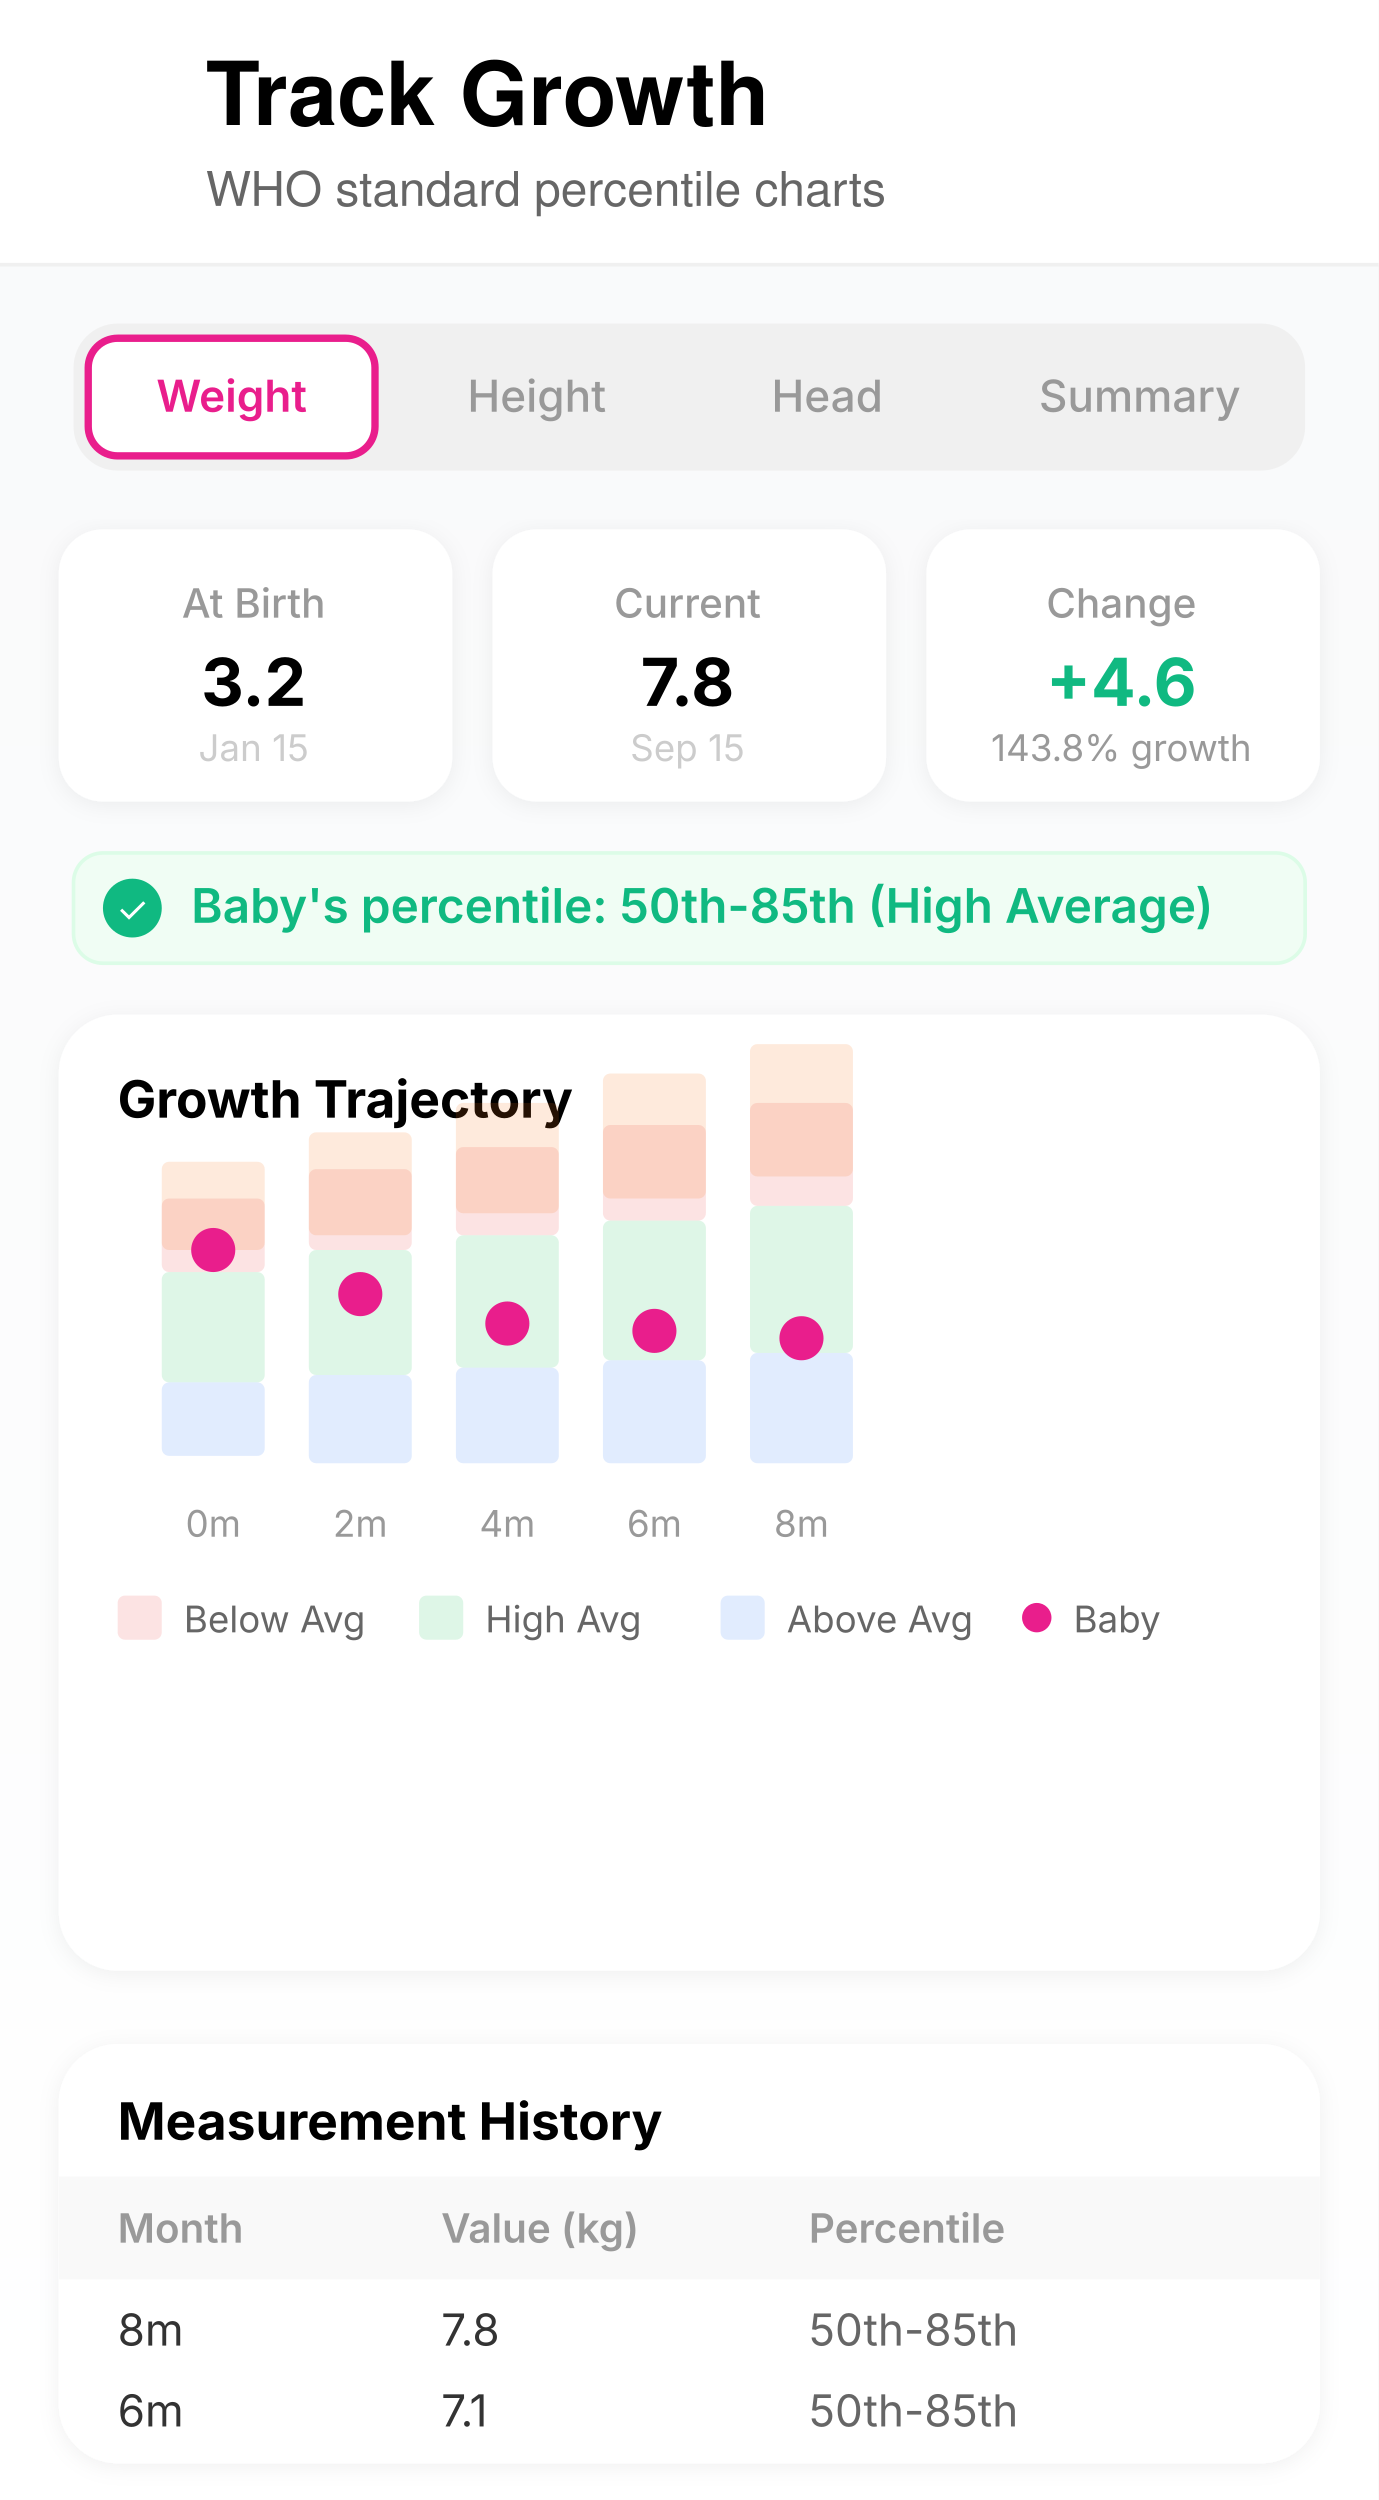
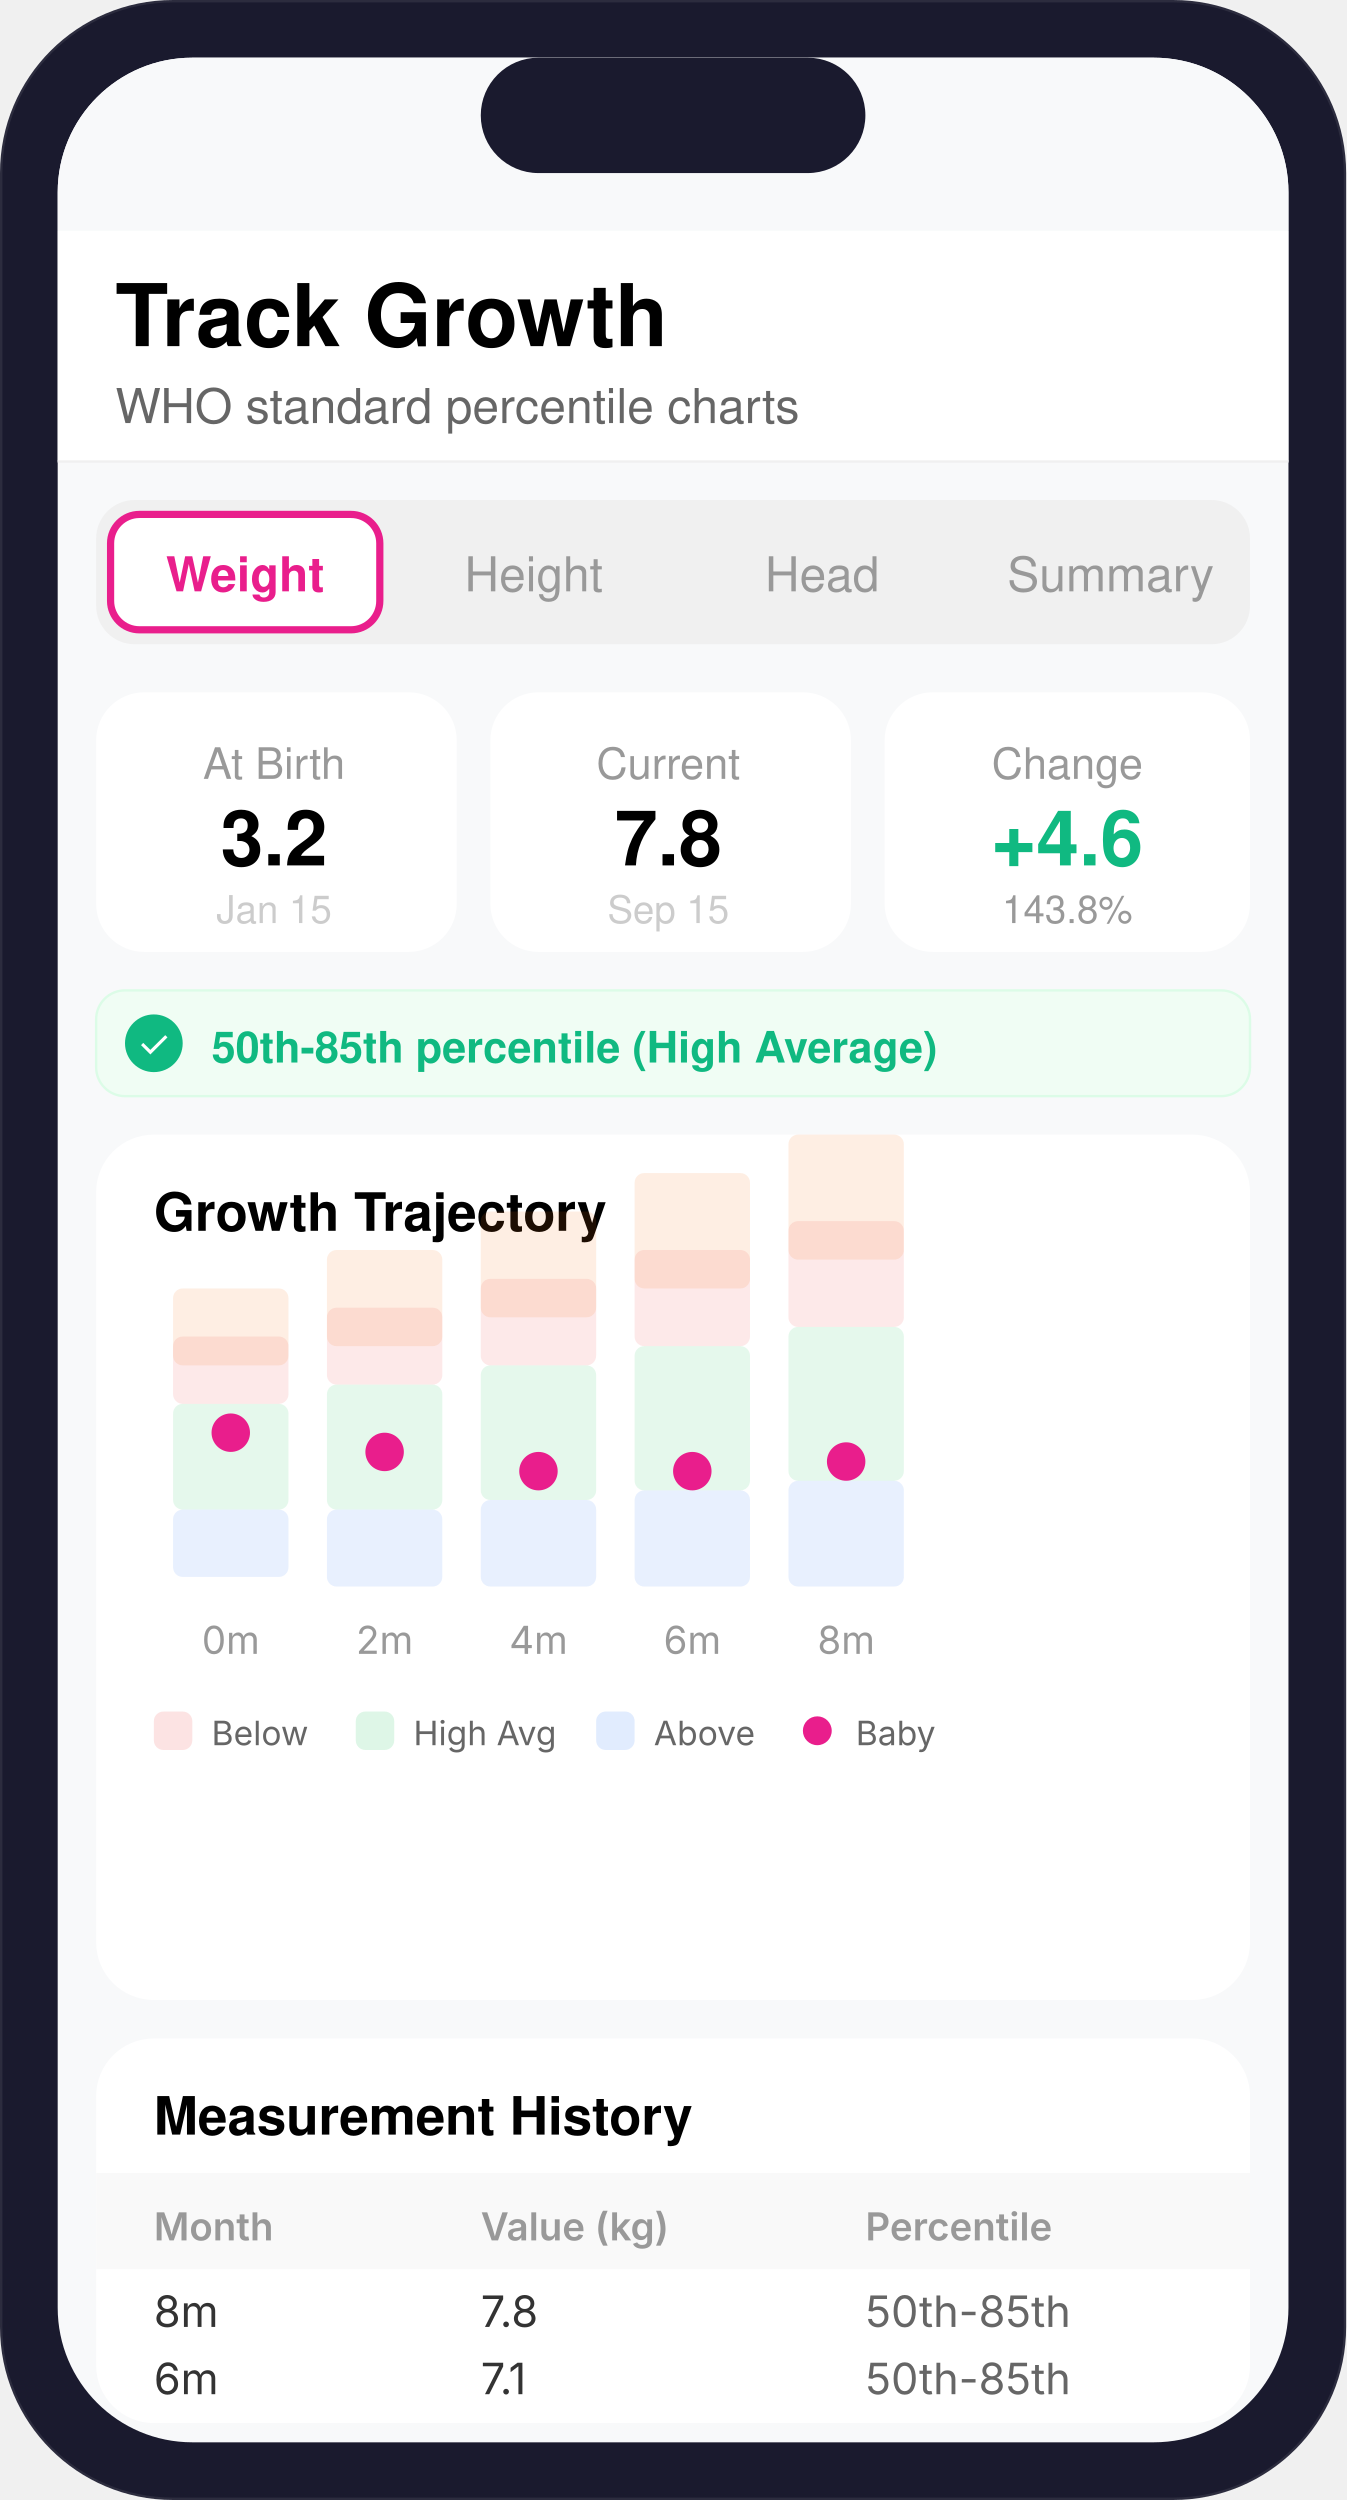
- <svg xmlns="http://www.w3.org/2000/svg" viewBox="0 0 375 680" width="375" height="680">
+ <svg xmlns="http://www.w3.org/2000/svg" viewBox="0 0 280 520" width="280" height="520">
  <defs>
-     <linearGradient id="bgGrad" x1="0" y1="0" x2="0" y2="1">
-       <stop offset="0%" stop-color="#F8F9FA" />
-       <stop offset="100%" stop-color="#FFFFFF" />
-     </linearGradient>
-     <filter id="shadow1" x="-5%" y="-5%" width="110%" height="115%">
-       <feDropShadow dx="0" dy="1" stdDeviation="3" flood-color="#000" flood-opacity="0.06" />
-     </filter>
+     <clipPath id="sc6">
+       <rect x="12" y="12" width="256" height="496" rx="28" />
+     </clipPath>
  </defs>
-   <rect width="375" height="680" fill="url(#bgGrad)" />
-   <rect x="0" y="0" width="375" height="72" fill="white" />
-   <line x1="0" y1="72" x2="375" y2="72" stroke="#F0F0F0" stroke-width="1" />
-   <text x="56" y="34" font-family="-apple-system, SF Pro Display, Helvetica" font-size="24" font-weight="700" fill="#000">Track Growth</text>
-   <text x="56" y="56" font-family="-apple-system, SF Pro Text, Helvetica" font-size="13" font-weight="500" fill="#666">WHO standard percentile charts</text>
-   <rect x="20" y="88" width="335" height="40" rx="12" fill="#F0F0F0" />
-   <rect x="24" y="92" width="78" height="32" rx="8" fill="white" stroke="#E91E8C" stroke-width="2" />
-   <text x="63" y="112" font-family="-apple-system" font-size="12" font-weight="600" fill="#E91E8C" text-anchor="middle">Weight</text>
-   <text x="146" y="112" font-family="-apple-system" font-size="12" font-weight="500" fill="#999" text-anchor="middle">Height</text>
-   <text x="225" y="112" font-family="-apple-system" font-size="12" font-weight="500" fill="#999" text-anchor="middle">Head</text>
-   <text x="310" y="112" font-family="-apple-system" font-size="12" font-weight="500" fill="#999" text-anchor="middle">Summary</text>
-   <rect x="16" y="144" width="107" height="74" rx="12" fill="white" filter="url(#shadow1)" />
-   <text x="69" y="168" font-family="-apple-system" font-size="11" font-weight="500" fill="#999" text-anchor="middle">At Birth</text>
-   <text x="69" y="192" font-family="-apple-system, SF Pro Display" font-size="18" font-weight="700" fill="#000" text-anchor="middle">3.2</text>
-   <text x="69" y="207" font-family="-apple-system" font-size="10" fill="#CCC" text-anchor="middle">Jan 15</text>
-   <rect x="134" y="144" width="107" height="74" rx="12" fill="white" filter="url(#shadow1)" />
-   <text x="187" y="168" font-family="-apple-system" font-size="11" font-weight="500" fill="#999" text-anchor="middle">Current</text>
-   <text x="187" y="192" font-family="-apple-system, SF Pro Display" font-size="18" font-weight="700" fill="#000" text-anchor="middle">7.8</text>
-   <text x="187" y="207" font-family="-apple-system" font-size="10" fill="#CCC" text-anchor="middle">Sep 15</text>
-   <rect x="252" y="144" width="107" height="74" rx="12" fill="white" filter="url(#shadow1)" />
-   <text x="305" y="168" font-family="-apple-system" font-size="11" font-weight="500" fill="#999" text-anchor="middle">Change</text>
-   <text x="305" y="192" font-family="-apple-system, SF Pro Display" font-size="18" font-weight="700" fill="#10B981" text-anchor="middle">+4.6</text>
-   <text x="305" y="207" font-family="-apple-system" font-size="10" fill="#999" text-anchor="middle">143.8% growth</text>
-   <rect x="20" y="232" width="335" height="30" rx="8" fill="#F0FDF4" stroke="#DCFCE7" stroke-width="1" />
-   <circle cx="36" cy="247" r="8" fill="#10B981" />
-   <text x="36" y="251" font-family="-apple-system" font-size="10" fill="white" text-anchor="middle">✓</text>
-   <text x="52" y="251" font-family="-apple-system, SF Pro Text" font-size="13" font-weight="600" fill="#10B981">Baby's percentile: 50th-85th (High Average)</text>
-   <rect x="16" y="276" width="343" height="260" rx="16" fill="white" filter="url(#shadow1)" />
-   <text x="32" y="304" font-family="-apple-system, SF Pro Text" font-size="14" font-weight="700" fill="#000">Growth Trajectory</text>
-   <rect x="44" y="326" width="28" height="20" rx="2" fill="rgba(239,68,68,0.15)" />
-   <rect x="44" y="316" width="28" height="24" rx="2" fill="rgba(249,115,22,0.15)" />
-   <rect x="44" y="346" width="28" height="30" rx="2" fill="rgba(34,197,94,0.15)" />
-   <rect x="44" y="376" width="28" height="20" rx="2" fill="rgba(59,130,246,0.15)" />
-   <circle cx="58" cy="340" r="6" fill="#E91E8C" />
-   <rect x="84" y="318" width="28" height="22" rx="2" fill="rgba(239,68,68,0.15)" />
-   <rect x="84" y="308" width="28" height="28" rx="2" fill="rgba(249,115,22,0.15)" />
-   <rect x="84" y="340" width="28" height="34" rx="2" fill="rgba(34,197,94,0.15)" />
-   <rect x="84" y="374" width="28" height="24" rx="2" fill="rgba(59,130,246,0.15)" />
-   <circle cx="98" cy="352" r="6" fill="#E91E8C" />
-   <rect x="124" y="312" width="28" height="24" rx="2" fill="rgba(239,68,68,0.15)" />
-   <rect x="124" y="300" width="28" height="30" rx="2" fill="rgba(249,115,22,0.15)" />
-   <rect x="124" y="336" width="28" height="36" rx="2" fill="rgba(34,197,94,0.15)" />
-   <rect x="124" y="372" width="28" height="26" rx="2" fill="rgba(59,130,246,0.15)" />
-   <circle cx="138" cy="360" r="6" fill="#E91E8C" />
-   <rect x="164" y="306" width="28" height="26" rx="2" fill="rgba(239,68,68,0.15)" />
-   <rect x="164" y="292" width="28" height="34" rx="2" fill="rgba(249,115,22,0.15)" />
-   <rect x="164" y="332" width="28" height="38" rx="2" fill="rgba(34,197,94,0.15)" />
-   <rect x="164" y="370" width="28" height="28" rx="2" fill="rgba(59,130,246,0.15)" />
-   <circle cx="178" cy="362" r="6" fill="#E91E8C" />
-   <rect x="204" y="300" width="28" height="28" rx="2" fill="rgba(239,68,68,0.15)" />
-   <rect x="204" y="284" width="28" height="36" rx="2" fill="rgba(249,115,22,0.15)" />
-   <rect x="204" y="328" width="28" height="40" rx="2" fill="rgba(34,197,94,0.15)" />
-   <rect x="204" y="368" width="28" height="30" rx="2" fill="rgba(59,130,246,0.15)" />
-   <circle cx="218" cy="364" r="6" fill="#E91E8C" />
-   <text x="58" y="418" font-family="-apple-system" font-size="10" fill="#999" text-anchor="middle">0m</text>
-   <text x="98" y="418" font-family="-apple-system" font-size="10" fill="#999" text-anchor="middle">2m</text>
-   <text x="138" y="418" font-family="-apple-system" font-size="10" fill="#999" text-anchor="middle">4m</text>
-   <text x="178" y="418" font-family="-apple-system" font-size="10" fill="#999" text-anchor="middle">6m</text>
-   <text x="218" y="418" font-family="-apple-system" font-size="10" fill="#999" text-anchor="middle">8m</text>
-   <rect x="32" y="434" width="12" height="12" rx="2" fill="rgba(239,68,68,0.15)" />
-   <text x="50" y="444" font-family="-apple-system" font-size="10" fill="#666">Below Avg</text>
-   <rect x="114" y="434" width="12" height="12" rx="2" fill="rgba(34,197,94,0.15)" />
-   <text x="132" y="444" font-family="-apple-system" font-size="10" fill="#666">High Avg</text>
-   <rect x="196" y="434" width="12" height="12" rx="2" fill="rgba(59,130,246,0.15)" />
-   <text x="214" y="444" font-family="-apple-system" font-size="10" fill="#666">Above Avg</text>
-   <circle cx="282" cy="440" r="4" fill="#E91E8C" />
-   <text x="292" y="444" font-family="-apple-system" font-size="10" fill="#666">Baby</text>
-   <rect x="16" y="556" width="343" height="114" rx="16" fill="white" filter="url(#shadow1)" />
-   <text x="32" y="582" font-family="-apple-system, SF Pro Text" font-size="14" font-weight="700" fill="#000">Measurement History</text>
-   <rect x="16" y="592" width="343" height="28" fill="#F9F9F9" />
-   <text x="32" y="610" font-family="-apple-system" font-size="11" font-weight="600" fill="#999">Month</text>
-   <text x="120" y="610" font-family="-apple-system" font-size="11" font-weight="600" fill="#999">Value (kg)</text>
-   <text x="220" y="610" font-family="-apple-system" font-size="11" font-weight="600" fill="#999">Percentile</text>
-   <text x="32" y="638" font-family="-apple-system" font-size="12" fill="#333">8m</text>
-   <text x="120" y="638" font-family="-apple-system" font-size="12" fill="#333">7.8</text>
-   <text x="220" y="638" font-family="-apple-system" font-size="12" fill="#666">50th-85th</text>
-   <text x="32" y="660" font-family="-apple-system" font-size="12" fill="#333">6m</text>
-   <text x="120" y="660" font-family="-apple-system" font-size="12" fill="#333">7.1</text>
-   <text x="220" y="660" font-family="-apple-system" font-size="12" fill="#666">50th-85th</text>
+   <rect width="280" height="520" rx="36" fill="#1a1a2e" stroke="rgba(255,255,255,0.08)" stroke-width="1" />
+   <g clip-path="url(#sc6)">
+     <rect x="12" y="12" width="256" height="496" fill="#F8F9FA" />
+     <rect x="12" y="12" width="256" height="36" fill="rgba(248,249,250,0.95)" />
+     <text x="140" y="32" font-family="-apple-system,Helvetica" font-size="11" font-weight="600" fill="#1F2937" text-anchor="middle">9:41</text>
+     <rect x="100" y="12" width="80" height="24" rx="12" fill="#1a1a2e" />
+     <rect x="12" y="48" width="256" height="48" fill="white" />
+     <line x1="12" y1="96" x2="268" y2="96" stroke="#F0F0F0" stroke-width="0.5" />
+     <text x="24" y="72" font-family="-apple-system,Helvetica" font-size="18" font-weight="700" fill="#000">Track Growth</text>
+     <text x="24" y="88" font-family="-apple-system,Helvetica" font-size="10" fill="#666">WHO standard percentile charts</text>
+     <rect x="20" y="104" width="240" height="30" rx="8" fill="#F0F0F0" />
+     <rect x="23" y="107" width="56" height="24" rx="6" fill="white" stroke="#E91E8C" stroke-width="1.5" />
+     <text x="51" y="123" font-family="-apple-system,Helvetica" font-size="10" font-weight="600" fill="#E91E8C" text-anchor="middle">Weight</text>
+     <text x="111" y="123" font-family="-apple-system,Helvetica" font-size="10" fill="#999" text-anchor="middle">Height</text>
+     <text x="171" y="123" font-family="-apple-system,Helvetica" font-size="10" fill="#999" text-anchor="middle">Head</text>
+     <text x="231" y="123" font-family="-apple-system,Helvetica" font-size="10" fill="#999" text-anchor="middle">Summary</text>
+     <rect x="20" y="144" width="75" height="54" rx="10" fill="white" />
+     <text x="57" y="162" font-family="-apple-system,Helvetica" font-size="9" fill="#999" text-anchor="middle">At Birth</text>
+     <text x="57" y="180" font-family="-apple-system,Helvetica" font-size="16" font-weight="700" fill="#000" text-anchor="middle">3.2</text>
+     <text x="57" y="192" font-family="-apple-system,Helvetica" font-size="8" fill="#CCC" text-anchor="middle">Jan 15</text>
+     <rect x="102" y="144" width="75" height="54" rx="10" fill="white" />
+     <text x="139" y="162" font-family="-apple-system,Helvetica" font-size="9" fill="#999" text-anchor="middle">Current</text>
+     <text x="139" y="180" font-family="-apple-system,Helvetica" font-size="16" font-weight="700" fill="#000" text-anchor="middle">7.8</text>
+     <text x="139" y="192" font-family="-apple-system,Helvetica" font-size="8" fill="#CCC" text-anchor="middle">Sep 15</text>
+     <rect x="184" y="144" width="76" height="54" rx="10" fill="white" />
+     <text x="222" y="162" font-family="-apple-system,Helvetica" font-size="9" fill="#999" text-anchor="middle">Change</text>
+     <text x="222" y="180" font-family="-apple-system,Helvetica" font-size="16" font-weight="700" fill="#10B981" text-anchor="middle">+4.6</text>
+     <text x="222" y="192" font-family="-apple-system,Helvetica" font-size="8" fill="#999" text-anchor="middle">143.8%</text>
+     <rect x="20" y="206" width="240" height="22" rx="6" fill="#F0FDF4" stroke="#DCFCE7" stroke-width="0.5" />
+     <circle cx="32" cy="217" r="6" fill="#10B981" />
+     <text x="32" y="220" font-family="-apple-system" font-size="8" fill="white" text-anchor="middle">✓</text>
+     <text x="44" y="221" font-family="-apple-system,Helvetica" font-size="9" font-weight="600" fill="#10B981">50th-85th percentile (High Average)</text>
+     <rect x="20" y="236" width="240" height="180" rx="12" fill="white" />
+     <text x="32" y="256" font-family="-apple-system,Helvetica" font-size="11" font-weight="700" fill="#000">Growth Trajectory</text>
+     <rect x="36" y="278" width="24" height="14" rx="2" fill="rgba(239,68,68,0.12)" />
+     <rect x="36" y="268" width="24" height="16" rx="2" fill="rgba(249,115,22,0.12)" />
+     <rect x="36" y="292" width="24" height="22" rx="2" fill="rgba(34,197,94,0.12)" />
+     <rect x="36" y="314" width="24" height="14" rx="2" fill="rgba(59,130,246,0.12)" />
+     <circle cx="48" cy="298" r="4" fill="#E91E8C" />
+     <rect x="68" y="272" width="24" height="16" rx="2" fill="rgba(239,68,68,0.12)" />
+     <rect x="68" y="260" width="24" height="20" rx="2" fill="rgba(249,115,22,0.12)" />
+     <rect x="68" y="288" width="24" height="26" rx="2" fill="rgba(34,197,94,0.12)" />
+     <rect x="68" y="314" width="24" height="16" rx="2" fill="rgba(59,130,246,0.12)" />
+     <circle cx="80" cy="302" r="4" fill="#E91E8C" />
+     <rect x="100" y="266" width="24" height="18" rx="2" fill="rgba(239,68,68,0.12)" />
+     <rect x="100" y="252" width="24" height="22" rx="2" fill="rgba(249,115,22,0.12)" />
+     <rect x="100" y="284" width="24" height="28" rx="2" fill="rgba(34,197,94,0.12)" />
+     <rect x="100" y="312" width="24" height="18" rx="2" fill="rgba(59,130,246,0.12)" />
+     <circle cx="112" cy="306" r="4" fill="#E91E8C" />
+     <rect x="132" y="260" width="24" height="20" rx="2" fill="rgba(239,68,68,0.12)" />
+     <rect x="132" y="244" width="24" height="24" rx="2" fill="rgba(249,115,22,0.12)" />
+     <rect x="132" y="280" width="24" height="30" rx="2" fill="rgba(34,197,94,0.12)" />
+     <rect x="132" y="310" width="24" height="20" rx="2" fill="rgba(59,130,246,0.12)" />
+     <circle cx="144" cy="306" r="4" fill="#E91E8C" />
+     <rect x="164" y="254" width="24" height="22" rx="2" fill="rgba(239,68,68,0.12)" />
+     <rect x="164" y="236" width="24" height="26" rx="2" fill="rgba(249,115,22,0.12)" />
+     <rect x="164" y="276" width="24" height="32" rx="2" fill="rgba(34,197,94,0.12)" />
+     <rect x="164" y="308" width="24" height="22" rx="2" fill="rgba(59,130,246,0.12)" />
+     <circle cx="176" cy="304" r="4" fill="#E91E8C" />
+     <text x="48" y="344" font-family="-apple-system" font-size="8" fill="#999" text-anchor="middle">0m</text>
+     <text x="80" y="344" font-family="-apple-system" font-size="8" fill="#999" text-anchor="middle">2m</text>
+     <text x="112" y="344" font-family="-apple-system" font-size="8" fill="#999" text-anchor="middle">4m</text>
+     <text x="144" y="344" font-family="-apple-system" font-size="8" fill="#999" text-anchor="middle">6m</text>
+     <text x="176" y="344" font-family="-apple-system" font-size="8" fill="#999" text-anchor="middle">8m</text>
+     <rect x="32" y="356" width="8" height="8" rx="2" fill="rgba(239,68,68,0.15)" />
+     <text x="44" y="363" font-family="-apple-system" font-size="7" fill="#666">Below</text>
+     <rect x="74" y="356" width="8" height="8" rx="2" fill="rgba(34,197,94,0.15)" />
+     <text x="86" y="363" font-family="-apple-system" font-size="7" fill="#666">High Avg</text>
+     <rect x="124" y="356" width="8" height="8" rx="2" fill="rgba(59,130,246,0.15)" />
+     <text x="136" y="363" font-family="-apple-system" font-size="7" fill="#666">Above</text>
+     <circle cx="170" cy="360" r="3" fill="#E91E8C" />
+     <text x="178" y="363" font-family="-apple-system" font-size="7" fill="#666">Baby</text>
+     <rect x="20" y="424" width="240" height="80" rx="12" fill="white" />
+     <text x="32" y="444" font-family="-apple-system,Helvetica" font-size="11" font-weight="700" fill="#000">Measurement History</text>
+     <rect x="20" y="452" width="240" height="20" fill="#F9F9F9" />
+     <text x="32" y="466" font-family="-apple-system" font-size="8" font-weight="600" fill="#999">Month</text>
+     <text x="100" y="466" font-family="-apple-system" font-size="8" font-weight="600" fill="#999">Value (kg)</text>
+     <text x="180" y="466" font-family="-apple-system" font-size="8" font-weight="600" fill="#999">Percentile</text>
+     <text x="32" y="484" font-family="-apple-system" font-size="9" fill="#333">8m</text>
+     <text x="100" y="484" font-family="-apple-system" font-size="9" fill="#333">7.8</text>
+     <text x="180" y="484" font-family="-apple-system" font-size="9" fill="#666">50th-85th</text>
+     <text x="32" y="498" font-family="-apple-system" font-size="9" fill="#333">6m</text>
+     <text x="100" y="498" font-family="-apple-system" font-size="9" fill="#333">7.1</text>
+     <text x="180" y="498" font-family="-apple-system" font-size="9" fill="#666">50th-85th</text>
+   </g>
+   <rect x="105" y="500" width="70" height="4" rx="2" fill="rgba(255,255,255,0.15)" />
</svg>
